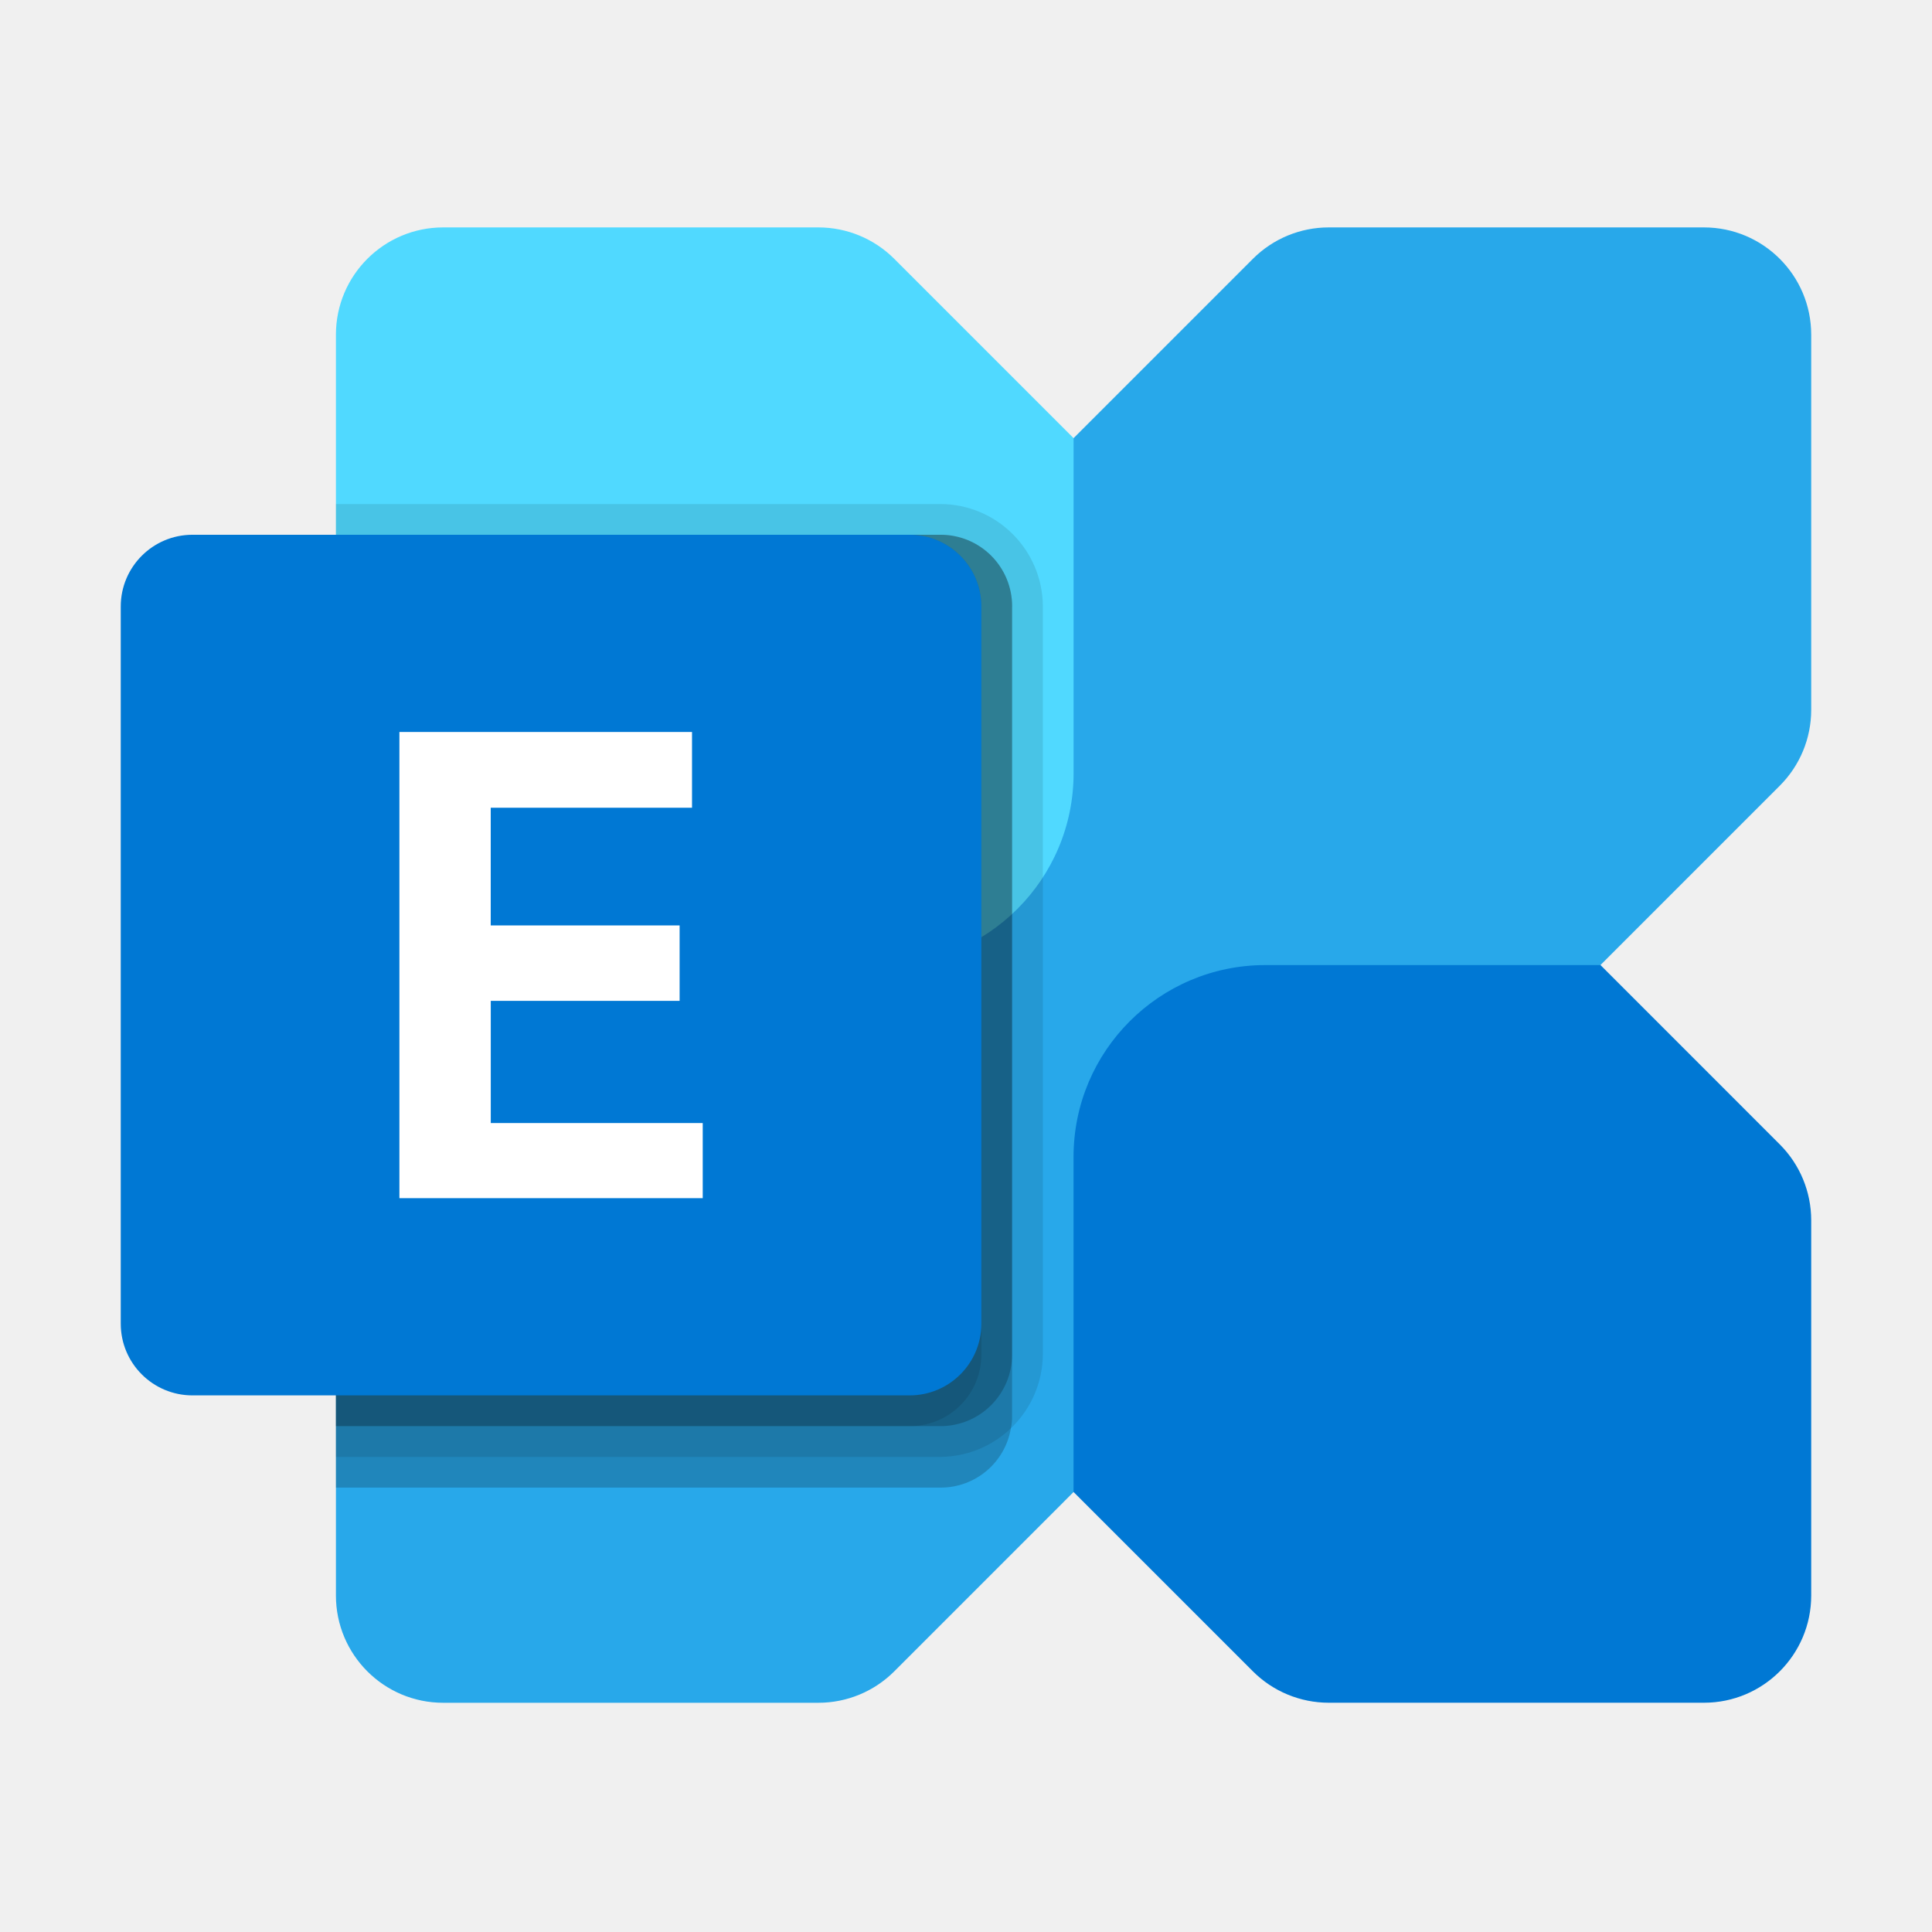
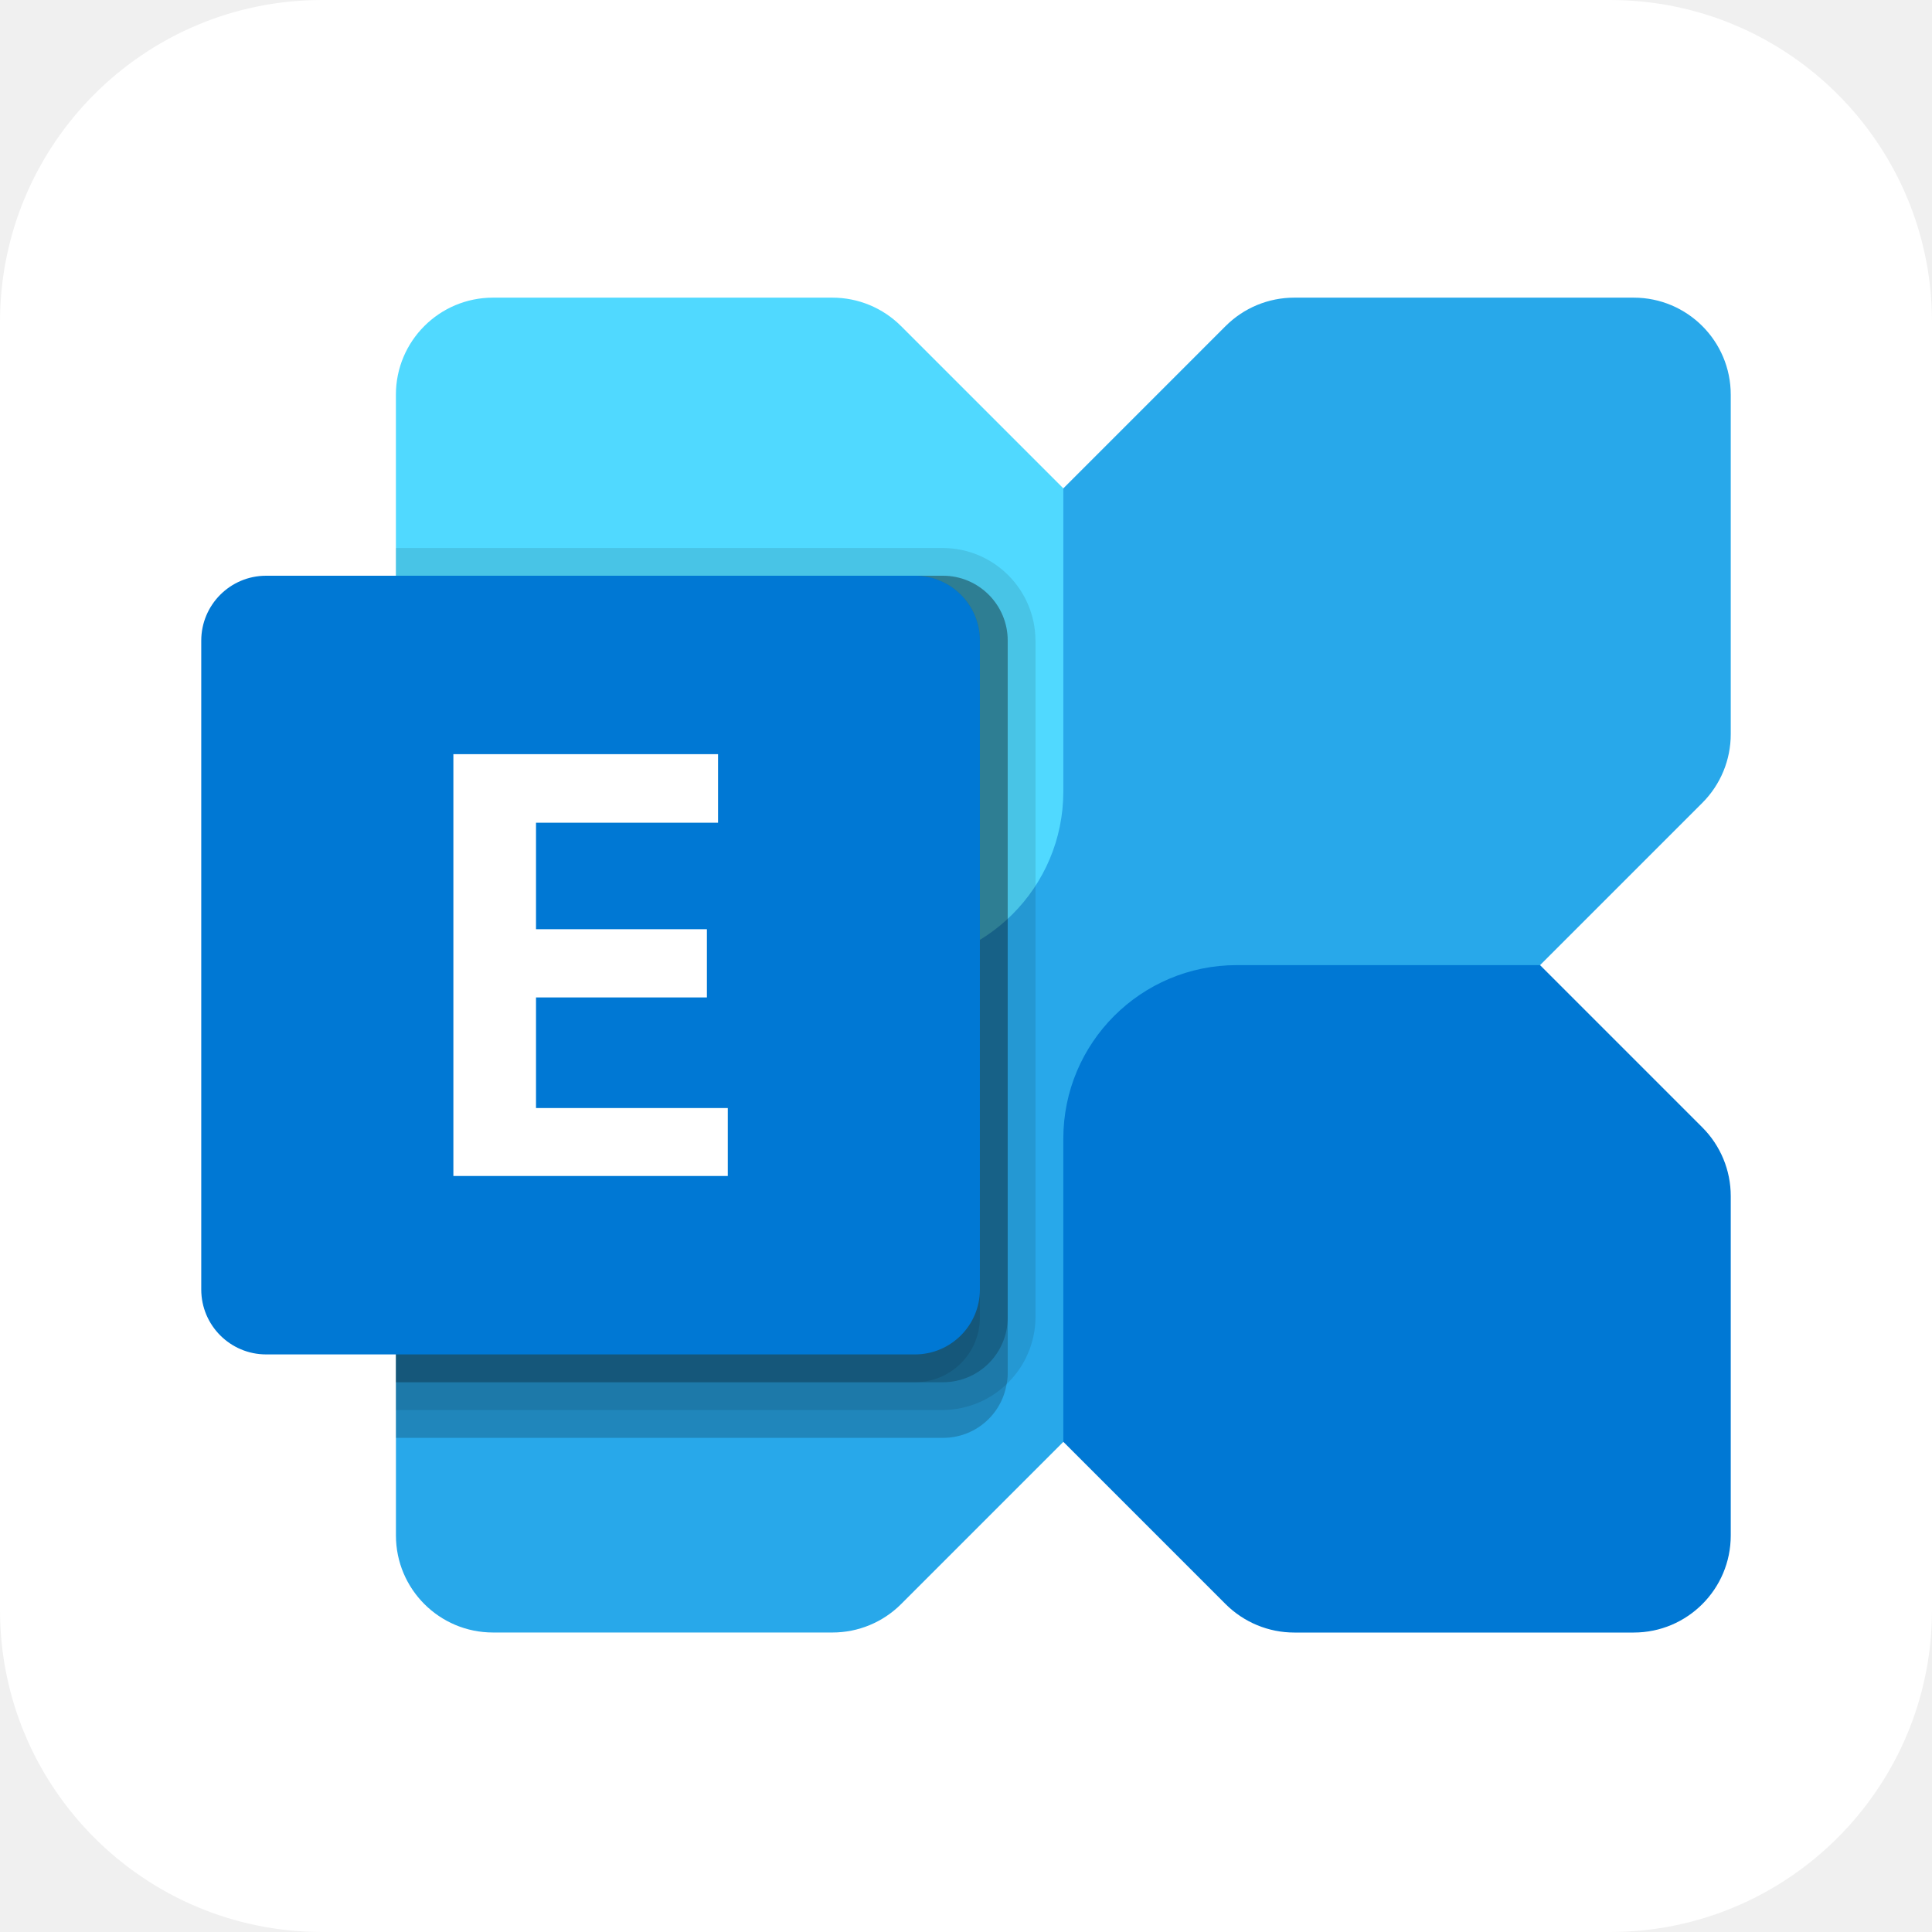
<svg xmlns="http://www.w3.org/2000/svg" width="48" height="48" viewBox="0 0 48 48">
-   <path fill="#28A8EA" d="M42.335 5.65h-9.322a2.664 2.664 0 00-1.885.78L9.126 28.434a2.664 2.664 0 00-.78 1.884v9.322a2.665 2.665 0 002.665 2.665h9.321a2.664 2.664 0 001.885-.78L44.219 19.52c.5-.5.78-1.177.78-1.884V8.315a2.666 2.666 0 00-2.664-2.665z" />
-   <path fill="#0078D4" d="M42.335 42.304h-9.322c-.707 0-1.385-.28-1.885-.78l-4.456-4.456v-8.326a4.766 4.766 0 014.766-4.765h8.326l4.455 4.456c.5.5.78 1.178.78 1.884v9.322a2.665 2.665 0 01-2.664 2.665z" />
-   <path fill="#50D9FF" d="M11.01 5.65h9.322c.707 0 1.385.28 1.885.78l4.456 4.456v8.326a4.765 4.765 0 01-4.765 4.765h-8.326l-4.456-4.456c-.5-.5-.78-1.177-.78-1.884V8.315A2.665 2.665 0 0111.01 5.65z" />
-   <path d="M25.145 15.066V35.18c.002.102-.008.205-.03.305a1.767 1.767 0 01-1.75 1.474H8.346V13.286h15.02a1.776 1.776 0 011.78 1.78z" opacity=".2" />
-   <path d="M25.909 15.066v18.587a2.567 2.567 0 01-2.543 2.543H8.346V12.523h15.02a2.552 2.552 0 012.543 2.543z" opacity=".1" />
-   <path d="M25.145 15.066v18.587a1.778 1.778 0 01-1.78 1.779H8.346V13.286h15.02a1.776 1.776 0 011.78 1.78z" opacity=".2" />
-   <path d="M24.382 15.066v18.587a1.774 1.774 0 01-1.78 1.779H8.345V13.286h14.257a1.776 1.776 0 011.78 1.78z" opacity=".1" />
-   <path fill="#0078D4" d="M22.6 13.286H4.782c-.984 0-1.782.798-1.782 1.782v17.818c0 .984.798 1.782 1.782 1.782H22.6c.984 0 1.782-.798 1.782-1.782V15.068c0-.984-.798-1.782-1.782-1.782z" />
-   <path fill="#fff" d="M17.192 20.068h-5v2.924h4.693v1.874h-4.692v3.036h5.266v1.866H9.923V18.186h7.27v1.882z" />
+   <rect width="48" height="48" fill="#fff" rx="8" />
+   <path fill="#28A8EA" d="M40.589 7.395h-8.434a2.41 2.41 0 00-1.706.707L10.543 28.009a2.41 2.41 0 00-.706 1.705v8.434a2.411 2.411 0 002.412 2.411h8.434a2.41 2.41 0 001.705-.706l19.907-19.907A2.412 2.412 0 0043 18.24V9.807a2.411 2.411 0 00-2.411-2.412z" />
+   <path fill="#0078D4" d="M40.589 40.56h-8.434c-.64 0-1.253-.255-1.706-.707l-4.031-4.032V28.29a4.311 4.311 0 014.311-4.312h7.533l4.032 4.032c.452.452.706 1.065.706 1.705v8.434a2.411 2.411 0 01-2.411 2.411z" />
+   <path fill="#50D9FF" d="M12.247 7.395h8.434c.64 0 1.253.254 1.706.707l4.031 4.031v7.533a4.311 4.311 0 01-4.311 4.311h-7.533l-4.032-4.031a2.411 2.411 0 01-.706-1.705V9.807a2.411 2.411 0 012.411-2.412z" />
+   <path fill="#000" d="M25.036 15.914v18.199c.002.093-.008.185-.027.276a1.599 1.599 0 01-1.583 1.334H9.836V14.304h13.59a1.61 1.61 0 011.61 1.61z" opacity=".2" />
+   <path fill="#000" d="M25.727 15.914v16.817a2.322 2.322 0 01-2.3 2.3H9.836V13.615h13.59a2.309 2.309 0 012.3 2.3z" opacity=".1" />
+   <path fill="#000" d="M25.036 15.914v16.817a1.606 1.606 0 01-1.61 1.61H9.836V14.304h13.59a1.61 1.61 0 011.61 1.61z" opacity=".2" />
+   <path fill="#000" d="M24.345 15.914v16.817a1.608 1.608 0 01-1.61 1.61H9.836V14.304h12.9a1.61 1.61 0 011.61 1.61z" opacity=".1" />
+   <path fill="#0078D4" d="M22.733 14.304H6.612c-.89 0-1.612.722-1.612 1.613v16.12c0 .891.722 1.613 1.612 1.613h16.121c.89 0 1.612-.722 1.612-1.612V15.917c0-.89-.721-1.613-1.612-1.613z" />
+   <path fill="#fff" d="M17.84 20.44h-4.523v2.646h4.246v1.695h-4.246v2.748h4.765v1.688h-6.818v-10.48h6.576v1.704z" />
</svg>
